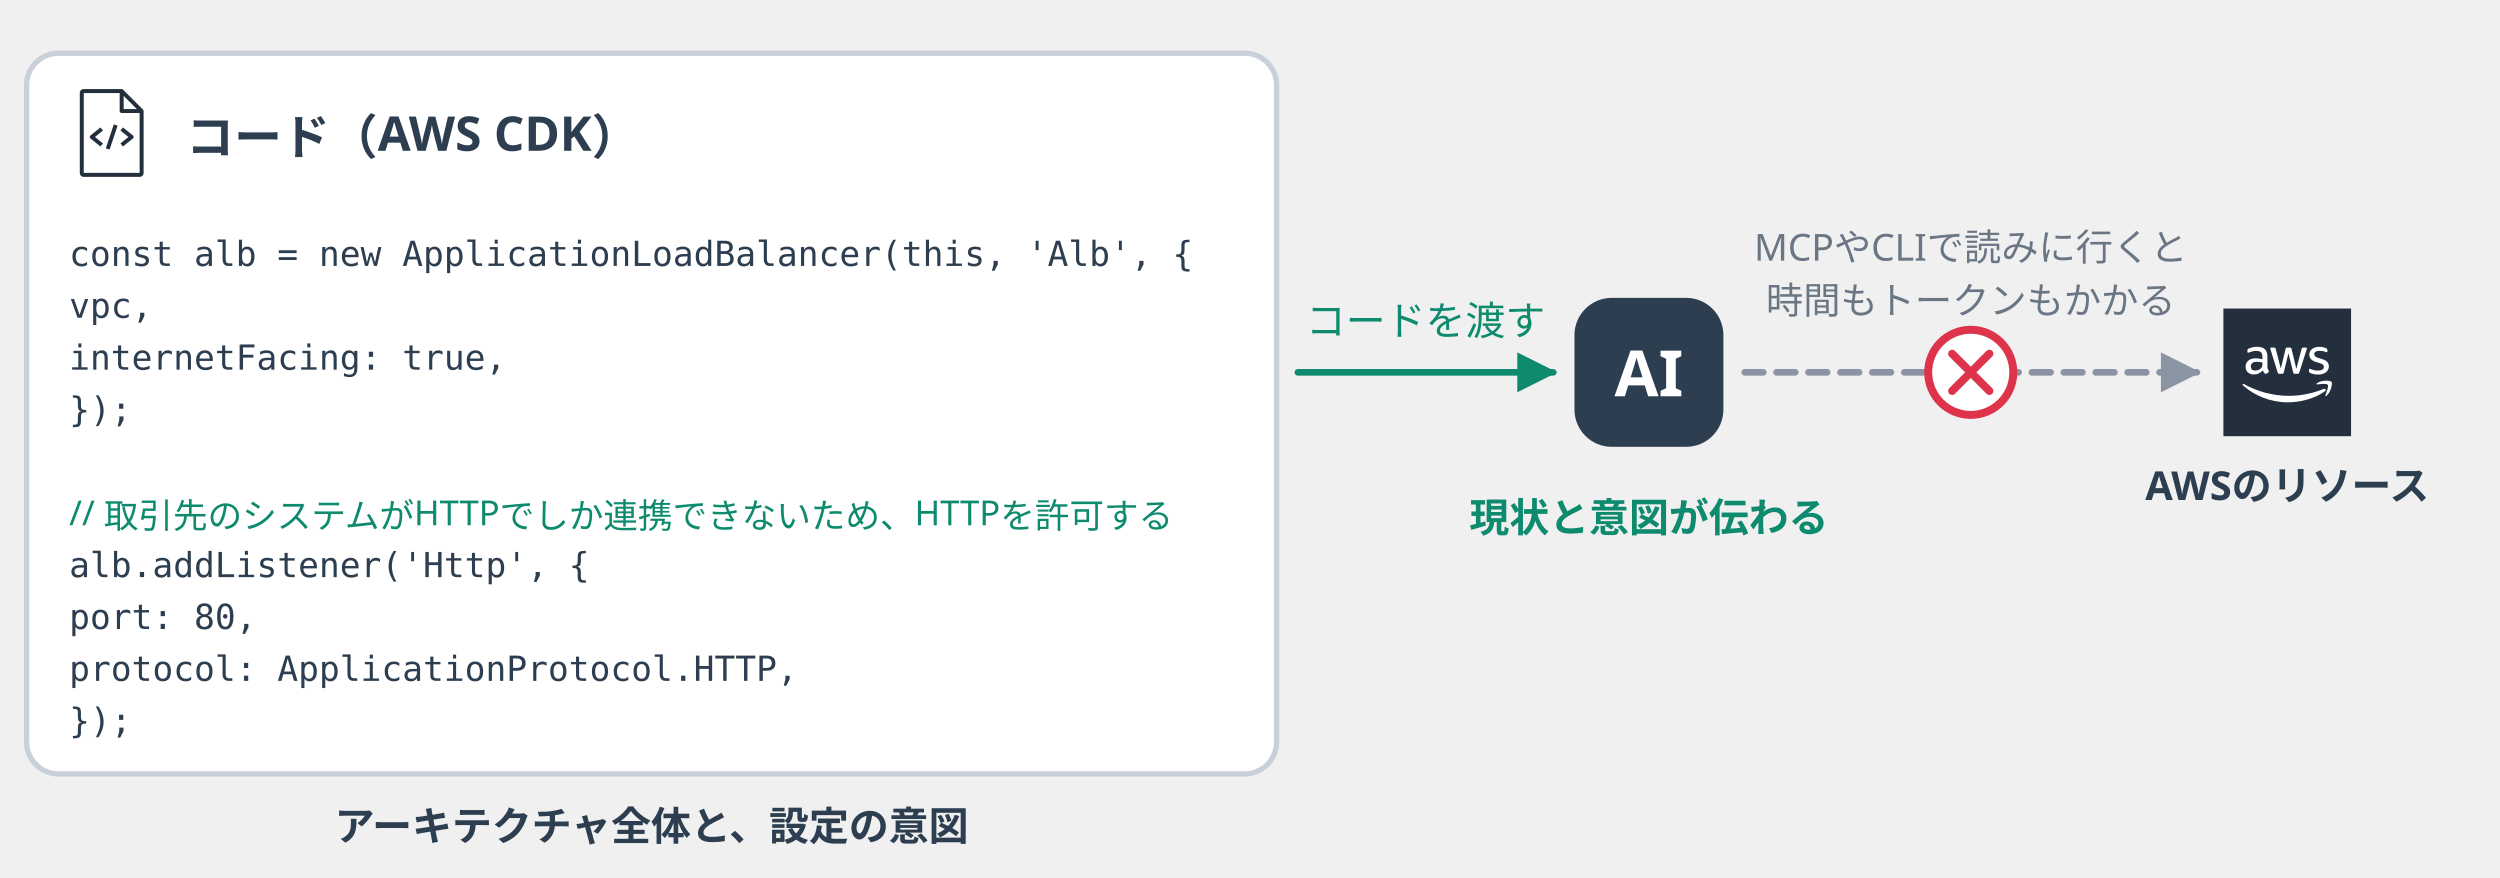
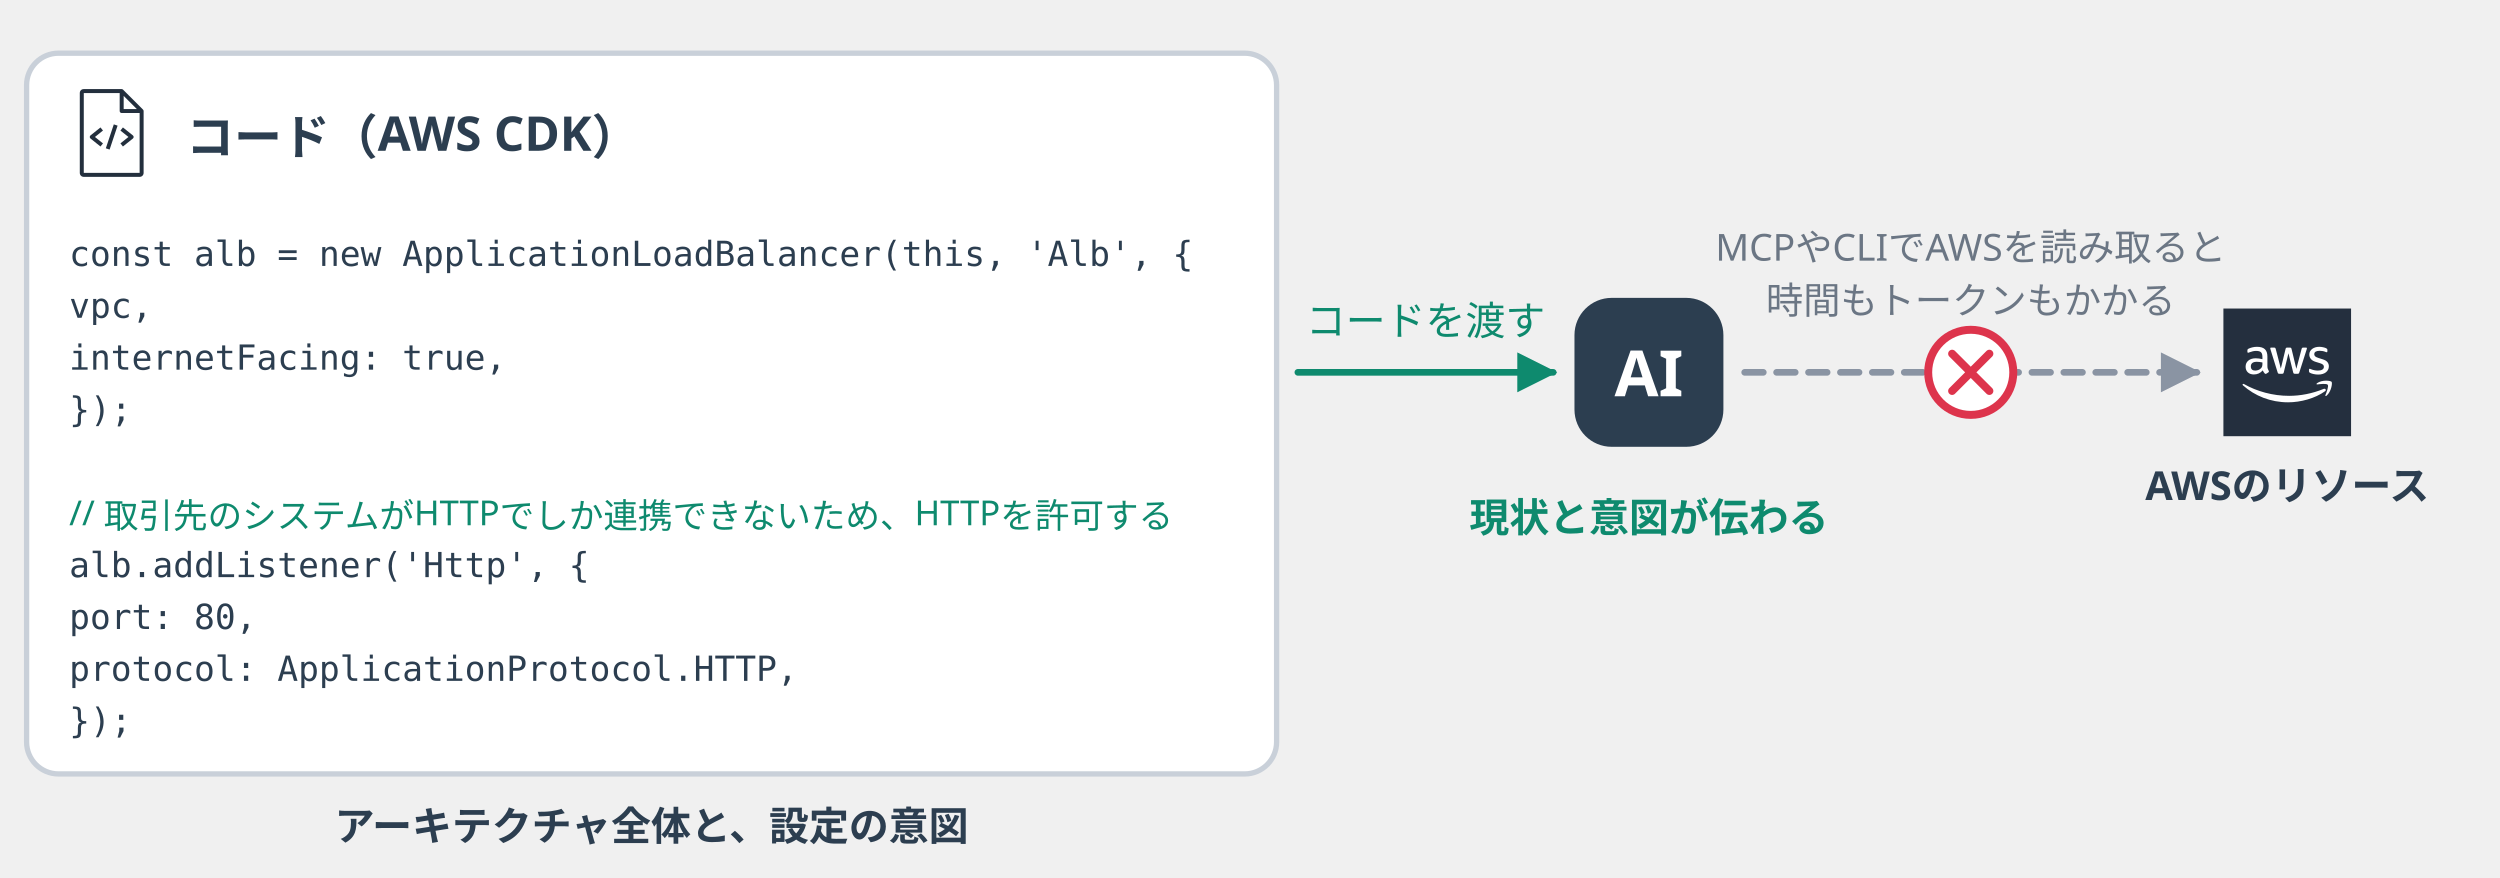
<svg xmlns="http://www.w3.org/2000/svg" viewBox="0 0 940 330" width="100%" role="img" aria-label="CDKのコードにはアーキテクチャ全体と設定の意図が書いてあり、AIにはコードを渡せば伝わる。AWSをMCPやCLIで読みに行くと時間もトークンもかかる">
  <defs>
    <marker id="a-i" viewBox="0 0 10 10" refX="9" refY="5" markerWidth="6" markerHeight="6" orient="auto-start-reverse">
      <path d="M0,0 L10,5 L0,10 z" fill="#2c3e50" />
    </marker>
    <marker id="a-g" viewBox="0 0 10 10" refX="9" refY="5" markerWidth="6" markerHeight="6" orient="auto-start-reverse">
      <path d="M0,0 L10,5 L0,10 z" fill="#0E8A6E" />
    </marker>
    <marker id="a-r" viewBox="0 0 10 10" refX="9" refY="5" markerWidth="6" markerHeight="6" orient="auto-start-reverse">
      <path d="M0,0 L10,5 L0,10 z" fill="#DD344C" />
    </marker>
    <marker id="a-x" viewBox="0 0 10 10" refX="9" refY="5" markerWidth="6" markerHeight="6" orient="auto-start-reverse">
      <path d="M0,0 L10,5 L0,10 z" fill="#8a94a3" />
    </marker>
  </defs>
  <rect x="10" y="20" width="470" height="271.0" rx="12" fill="#ffffff" stroke="#c9d0d9" stroke-width="2" />
  <svg x="24" y="32" width="36" height="36" viewBox="0 0 48 48">
-     <g id="code75-Icon-Resource/General-Resource/Res_Source-Code_48" stroke="none" stroke-width="1" fill="none" fill-rule="evenodd">
-       <path d="M25.052,19.684 L26.948,20.317 L22.948,32.317 L21.052,31.684 L25.052,19.684 Z M34.625,25.22 C34.863,25.409 35,25.697 35,26 C35,26.304 34.863,26.592 34.625,26.781 L29.625,30.781 L28.375,29.22 L32.4,26 L28.375,22.781 L29.625,21.22 L34.625,25.22 Z M19.625,22.781 L15.601,26 L19.625,29.22 L18.375,30.781 L13.375,26.781 C13.138,26.592 13,26.304 13,26 C13,25.697 13.138,25.409 13.375,25.22 L18.375,21.22 L19.625,22.781 Z M10,44 L10.007,4 L28,4 L28,13 C28,13.552 28.448,14 29,14 L38,14 L38,44 L10,44 Z M30,5.414 L36.586,12 L30,12 L30,5.414 Z M39.707,12.293 L29.707,2.293 C29.52,2.105 29.266,2 29,2 L10,2 C8.823,2 8,2.822 8,4 L8,44 C8,45.14 8.86,46 10,46 L38,46 C39.141,46 40,45.14 40,44 L40,13 C40,12.734 39.895,12.48 39.707,12.293 L39.707,12.293 Z" id="code75-Fill-1" fill="#232F3D" />
+     <g id="code70-Icon-Resource/General-Resource/Res_Source-Code_48" stroke="none" stroke-width="1" fill="none" fill-rule="evenodd">
+       <path d="M25.052,19.684 L26.948,20.317 L22.948,32.317 L21.052,31.684 L25.052,19.684 Z M34.625,25.22 C34.863,25.409 35,25.697 35,26 C35,26.304 34.863,26.592 34.625,26.781 L29.625,30.781 L28.375,29.22 L32.4,26 L28.375,22.781 L29.625,21.22 L34.625,25.22 Z M19.625,22.781 L15.601,26 L19.625,29.22 L18.375,30.781 L13.375,26.781 C13.138,26.592 13,26.304 13,26 C13,25.697 13.138,25.409 13.375,25.22 L18.375,21.22 L19.625,22.781 Z M10,44 L10.007,4 L28,4 L28,13 C28,13.552 28.448,14 29,14 L38,14 L38,44 L10,44 Z M30,5.414 L36.586,12 L30,12 L30,5.414 Z M39.707,12.293 L29.707,2.293 C29.52,2.105 29.266,2 29,2 L10,2 C8.823,2 8,2.822 8,4 L8,44 C8,45.14 8.86,46 10,46 L38,46 C39.141,46 40,45.14 40,44 L40,13 C40,12.734 39.895,12.48 39.707,12.293 L39.707,12.293 Z" id="code70-Fill-1" fill="#232F3D" />
    </g>
  </svg>
  <text x="70" y="58" font-family="'Noto Sans JP', 'Hiragino Sans', sans-serif" font-size="18" font-weight="bold" fill="#2c3e50" text-anchor="start">コード（AWS CDK）</text>
  <text x="26" y="100" font-family="'Fira Code', monospace" font-size="13" font-weight="normal" fill="#2c3e50" text-anchor="start">const alb = new ApplicationLoadBalancer(this, 'Alb', {</text>
  <text x="26" y="119.5" font-family="'Fira Code', monospace" font-size="13" font-weight="normal" fill="#2c3e50" text-anchor="start">  vpc,</text>
  <text x="26" y="139.0" font-family="'Fira Code', monospace" font-size="13" font-weight="normal" fill="#2c3e50" text-anchor="start">  internetFacing: true,</text>
  <text x="26" y="158.5" font-family="'Fira Code', monospace" font-size="13" font-weight="normal" fill="#2c3e50" text-anchor="start">});</text>
  <text x="26" y="197.5" font-family="'Noto Sans JP', 'Hiragino Sans', sans-serif" font-size="13" font-weight="normal" fill="#0E8A6E" text-anchor="start">// 取引先のシステムがHTTPでしか連携できないため、HTTPを許可する</text>
  <text x="26" y="217.0" font-family="'Fira Code', monospace" font-size="13" font-weight="normal" fill="#2c3e50" text-anchor="start">alb.addListener('Http', {</text>
  <text x="26" y="236.5" font-family="'Fira Code', monospace" font-size="13" font-weight="normal" fill="#2c3e50" text-anchor="start">  port: 80,</text>
  <text x="26" y="256.0" font-family="'Fira Code', monospace" font-size="13" font-weight="normal" fill="#2c3e50" text-anchor="start">  protocol: ApplicationProtocol.HTTP,</text>
  <text x="26" y="275.5" font-family="'Fira Code', monospace" font-size="13" font-weight="normal" fill="#2c3e50" text-anchor="start">});</text>
  <text x="245" y="316" font-family="'Noto Sans JP', 'Hiragino Sans', sans-serif" font-size="15" font-weight="bold" fill="#2c3e50" text-anchor="middle">アーキテクチャ全体と、設定の意図</text>
  <rect x="592" y="112" width="56" height="56" rx="14" fill="#2c3e50" />
  <text x="620" y="149" font-family="'Noto Sans JP', 'Hiragino Sans', sans-serif" font-size="24" font-weight="bold" fill="#ffffff" text-anchor="middle">AI</text>
  <path d="M488,140 L584,140" fill="none" stroke="#0E8A6E" stroke-width="2.5" stroke-linejoin="round" stroke-linecap="round" marker-end="url(#a-g)" />
  <text x="536" y="126" font-family="'Noto Sans JP', 'Hiragino Sans', sans-serif" font-size="15" font-weight="normal" fill="#0E8A6E" text-anchor="middle">コードを渡す</text>
  <text x="620" y="200" font-family="'Noto Sans JP', 'Hiragino Sans', sans-serif" font-size="15" font-weight="bold" fill="#0E8A6E" text-anchor="middle">現状と意図が伝わる</text>
  <svg x="836" y="116" width="48" height="48" viewBox="0 0 40 40">
-     <g id="cloud76-Icon-Architecture-Group/32/AWS-Cloud-logo_32" stroke="none" stroke-width="1" fill="none" fill-rule="evenodd">
-       <rect id="cloud76-Rectangle" fill="#242F3E" x="0" y="0" width="40" height="40" />
-       <path d="M32.698,23.901 C33.059,24.37 32.298,26.3 31.957,27.164 C31.853,27.426 32.075,27.529 32.307,27.332 C33.82,26.048 34.212,23.357 33.901,22.969 C33.594,22.583 30.95,22.252 29.338,23.401 C29.089,23.578 29.132,23.822 29.407,23.79 C30.315,23.678 32.338,23.433 32.698,23.901 L32.698,23.901 Z M31.856,25.91 C32.374,25.532 31.93,24.969 31.402,25.19 C27.889,26.654 24.075,27.363 20.602,27.363 C15.459,27.363 10.475,25.974 6.446,23.668 C6.094,23.466 5.833,23.823 6.127,24.082 C9.86,27.398 14.796,29.391 20.274,29.391 C24.184,29.391 28.725,28.183 31.856,25.91 L31.856,25.91 Z M29.712,20.695 C29.214,20.695 28.727,20.642 28.253,20.534 C27.777,20.425 27.413,20.302 27.16,20.161 C27.005,20.077 26.908,19.989 26.869,19.903 C26.831,19.815 26.811,19.729 26.811,19.643 L26.811,19.174 C26.811,18.98 26.884,18.881 27.027,18.881 C27.082,18.881 27.14,18.894 27.2,18.914 C27.261,18.937 27.341,18.969 27.441,19.012 C27.761,19.153 28.108,19.26 28.485,19.336 C28.861,19.411 29.236,19.449 29.611,19.449 C30.208,19.449 30.669,19.347 30.995,19.141 C31.322,18.937 31.484,18.646 31.484,18.268 C31.484,18.008 31.399,17.793 31.227,17.619 C31.056,17.445 30.738,17.286 30.275,17.134 L28.9,16.713 C28.203,16.497 27.698,16.184 27.383,15.775 C27.068,15.363 26.911,14.916 26.911,14.428 C26.911,14.041 26.996,13.699 27.169,13.401 C27.339,13.104 27.564,12.851 27.845,12.64 C28.13,12.43 28.459,12.272 28.834,12.162 C29.208,12.055 29.606,12 30.026,12 C30.236,12 30.449,12.014 30.666,12.041 C30.881,12.067 31.085,12.103 31.278,12.146 C31.471,12.191 31.651,12.239 31.816,12.292 C31.982,12.347 32.114,12.401 32.215,12.454 C32.346,12.529 32.439,12.605 32.496,12.681 C32.551,12.756 32.579,12.858 32.579,12.989 L32.579,13.425 C32.579,13.62 32.507,13.716 32.362,13.716 C32.285,13.716 32.165,13.68 31.998,13.604 C31.458,13.365 30.848,13.248 30.177,13.248 C29.635,13.248 29.214,13.334 28.916,13.506 C28.617,13.68 28.468,13.955 28.468,14.333 C28.468,14.591 28.562,14.81 28.751,14.988 C28.939,15.166 29.286,15.336 29.795,15.499 L31.137,15.921 C31.822,16.135 32.311,16.433 32.603,16.809 C32.897,17.188 33.044,17.619 33.044,18.104 C33.044,18.505 32.961,18.864 32.794,19.182 C32.628,19.501 32.399,19.772 32.105,19.999 C31.813,20.226 31.463,20.398 31.054,20.517 C30.644,20.637 30.197,20.695 29.712,20.695 L29.712,20.695 Z M17.547,20.451 C17.381,20.451 17.26,20.424 17.182,20.364 C17.104,20.303 17.038,20.183 16.983,19.999 L14.761,12.842 C14.708,12.658 14.679,12.535 14.679,12.471 C14.679,12.32 14.757,12.244 14.912,12.244 L15.839,12.244 C16.016,12.244 16.14,12.274 16.213,12.334 C16.284,12.392 16.347,12.512 16.402,12.698 L17.993,18.818 L19.47,12.698 C19.514,12.512 19.574,12.392 19.651,12.334 C19.728,12.274 19.855,12.244 20.031,12.244 L20.796,12.244 C20.971,12.244 21.098,12.274 21.176,12.334 C21.253,12.392 21.314,12.512 21.358,12.698 L22.851,18.899 L24.491,12.698 C24.546,12.512 24.609,12.392 24.681,12.334 C24.754,12.274 24.877,12.244 25.054,12.244 L25.932,12.244 C26.088,12.244 26.165,12.32 26.165,12.471 C26.165,12.512 26.158,12.562 26.149,12.615 C26.136,12.671 26.116,12.746 26.081,12.842 L23.795,19.999 C23.74,20.183 23.673,20.303 23.595,20.364 C23.518,20.424 23.396,20.451 23.231,20.451 L22.418,20.451 C22.242,20.451 22.115,20.421 22.038,20.357 C21.961,20.292 21.9,20.166 21.856,19.984 L20.38,14.024 L18.923,19.984 C18.879,20.166 18.817,20.292 18.74,20.357 C18.662,20.421 18.536,20.451 18.359,20.451 L17.547,20.451 Z M9.939,19.449 C10.25,19.449 10.575,19.392 10.918,19.279 C11.26,19.165 11.558,18.969 11.812,18.687 C11.968,18.515 12.074,18.318 12.136,18.096 C12.196,17.876 12.225,17.609 12.225,17.295 L12.225,16.907 C11.951,16.842 11.661,16.791 11.356,16.753 C11.052,16.716 10.757,16.696 10.469,16.696 C9.84,16.696 9.369,16.82 9.061,17.069 C8.752,17.317 8.596,17.672 8.596,18.139 C8.596,18.57 8.713,18.895 8.945,19.117 C9.177,19.339 9.509,19.449 9.939,19.449 L9.939,19.449 Z M13.785,18.041 C13.785,18.386 13.82,18.66 13.892,18.866 C13.965,19.072 14.067,19.294 14.199,19.53 C14.243,19.606 14.265,19.676 14.265,19.739 C14.265,19.838 14.204,19.93 14.083,20.015 L13.486,20.405 C13.398,20.458 13.315,20.486 13.238,20.486 C13.137,20.486 13.044,20.443 12.956,20.357 C12.822,20.226 12.71,20.084 12.617,19.927 C12.521,19.771 12.425,19.588 12.326,19.383 C11.585,20.236 10.658,20.663 9.542,20.663 C8.746,20.663 8.116,20.443 7.651,19.999 C7.188,19.557 6.956,18.963 6.956,18.219 C6.956,17.432 7.243,16.796 7.819,16.316 C8.392,15.836 9.167,15.595 10.138,15.595 C10.459,15.595 10.793,15.62 11.141,15.668 C11.488,15.716 11.851,15.785 12.225,15.871 L12.225,15.192 C12.225,14.49 12.078,13.996 11.779,13.709 C11.481,13.423 10.968,13.281 10.239,13.281 C9.906,13.281 9.566,13.32 9.218,13.401 C8.871,13.482 8.53,13.587 8.199,13.716 C8.044,13.781 7.933,13.822 7.868,13.838 C7.802,13.854 7.752,13.862 7.719,13.862 C7.587,13.862 7.519,13.766 7.519,13.57 L7.519,13.118 C7.519,12.966 7.543,12.858 7.587,12.795 C7.631,12.729 7.719,12.664 7.852,12.6 C8.183,12.437 8.581,12.297 9.044,12.179 C9.509,12.06 10,12 10.52,12 C11.646,12 12.472,12.253 12.997,12.753 C13.521,13.255 13.785,14.013 13.785,15.028 L13.785,18.041 Z" id="cloud76-Fill-1" fill="#FFFFFF" />
+     <g id="cloud71-Icon-Architecture-Group/32/AWS-Cloud-logo_32" stroke="none" stroke-width="1" fill="none" fill-rule="evenodd">
+       <rect id="cloud71-Rectangle" fill="#242F3E" x="0" y="0" width="40" height="40" />
+       <path d="M32.698,23.901 C33.059,24.37 32.298,26.3 31.957,27.164 C31.853,27.426 32.075,27.529 32.307,27.332 C33.82,26.048 34.212,23.357 33.901,22.969 C33.594,22.583 30.95,22.252 29.338,23.401 C29.089,23.578 29.132,23.822 29.407,23.79 C30.315,23.678 32.338,23.433 32.698,23.901 L32.698,23.901 Z M31.856,25.91 C32.374,25.532 31.93,24.969 31.402,25.19 C27.889,26.654 24.075,27.363 20.602,27.363 C15.459,27.363 10.475,25.974 6.446,23.668 C6.094,23.466 5.833,23.823 6.127,24.082 C9.86,27.398 14.796,29.391 20.274,29.391 C24.184,29.391 28.725,28.183 31.856,25.91 L31.856,25.91 Z M29.712,20.695 C29.214,20.695 28.727,20.642 28.253,20.534 C27.777,20.425 27.413,20.302 27.16,20.161 C27.005,20.077 26.908,19.989 26.869,19.903 C26.831,19.815 26.811,19.729 26.811,19.643 L26.811,19.174 C26.811,18.98 26.884,18.881 27.027,18.881 C27.082,18.881 27.14,18.894 27.2,18.914 C27.261,18.937 27.341,18.969 27.441,19.012 C27.761,19.153 28.108,19.26 28.485,19.336 C28.861,19.411 29.236,19.449 29.611,19.449 C30.208,19.449 30.669,19.347 30.995,19.141 C31.322,18.937 31.484,18.646 31.484,18.268 C31.484,18.008 31.399,17.793 31.227,17.619 C31.056,17.445 30.738,17.286 30.275,17.134 L28.9,16.713 C28.203,16.497 27.698,16.184 27.383,15.775 C27.068,15.363 26.911,14.916 26.911,14.428 C26.911,14.041 26.996,13.699 27.169,13.401 C27.339,13.104 27.564,12.851 27.845,12.64 C28.13,12.43 28.459,12.272 28.834,12.162 C29.208,12.055 29.606,12 30.026,12 C30.236,12 30.449,12.014 30.666,12.041 C30.881,12.067 31.085,12.103 31.278,12.146 C31.471,12.191 31.651,12.239 31.816,12.292 C31.982,12.347 32.114,12.401 32.215,12.454 C32.346,12.529 32.439,12.605 32.496,12.681 C32.551,12.756 32.579,12.858 32.579,12.989 L32.579,13.425 C32.579,13.62 32.507,13.716 32.362,13.716 C32.285,13.716 32.165,13.68 31.998,13.604 C31.458,13.365 30.848,13.248 30.177,13.248 C29.635,13.248 29.214,13.334 28.916,13.506 C28.617,13.68 28.468,13.955 28.468,14.333 C28.468,14.591 28.562,14.81 28.751,14.988 C28.939,15.166 29.286,15.336 29.795,15.499 L31.137,15.921 C31.822,16.135 32.311,16.433 32.603,16.809 C32.897,17.188 33.044,17.619 33.044,18.104 C33.044,18.505 32.961,18.864 32.794,19.182 C32.628,19.501 32.399,19.772 32.105,19.999 C31.813,20.226 31.463,20.398 31.054,20.517 C30.644,20.637 30.197,20.695 29.712,20.695 L29.712,20.695 Z M17.547,20.451 C17.381,20.451 17.26,20.424 17.182,20.364 C17.104,20.303 17.038,20.183 16.983,19.999 L14.761,12.842 C14.708,12.658 14.679,12.535 14.679,12.471 C14.679,12.32 14.757,12.244 14.912,12.244 L15.839,12.244 C16.016,12.244 16.14,12.274 16.213,12.334 C16.284,12.392 16.347,12.512 16.402,12.698 L17.993,18.818 L19.47,12.698 C19.514,12.512 19.574,12.392 19.651,12.334 C19.728,12.274 19.855,12.244 20.031,12.244 L20.796,12.244 C20.971,12.244 21.098,12.274 21.176,12.334 C21.253,12.392 21.314,12.512 21.358,12.698 L22.851,18.899 L24.491,12.698 C24.546,12.512 24.609,12.392 24.681,12.334 C24.754,12.274 24.877,12.244 25.054,12.244 L25.932,12.244 C26.088,12.244 26.165,12.32 26.165,12.471 C26.165,12.512 26.158,12.562 26.149,12.615 C26.136,12.671 26.116,12.746 26.081,12.842 L23.795,19.999 C23.74,20.183 23.673,20.303 23.595,20.364 C23.518,20.424 23.396,20.451 23.231,20.451 L22.418,20.451 C22.242,20.451 22.115,20.421 22.038,20.357 C21.961,20.292 21.9,20.166 21.856,19.984 L20.38,14.024 L18.923,19.984 C18.879,20.166 18.817,20.292 18.74,20.357 C18.662,20.421 18.536,20.451 18.359,20.451 L17.547,20.451 Z M9.939,19.449 C10.25,19.449 10.575,19.392 10.918,19.279 C11.26,19.165 11.558,18.969 11.812,18.687 C11.968,18.515 12.074,18.318 12.136,18.096 C12.196,17.876 12.225,17.609 12.225,17.295 L12.225,16.907 C11.951,16.842 11.661,16.791 11.356,16.753 C11.052,16.716 10.757,16.696 10.469,16.696 C9.84,16.696 9.369,16.82 9.061,17.069 C8.752,17.317 8.596,17.672 8.596,18.139 C8.596,18.57 8.713,18.895 8.945,19.117 C9.177,19.339 9.509,19.449 9.939,19.449 L9.939,19.449 Z M13.785,18.041 C13.785,18.386 13.82,18.66 13.892,18.866 C13.965,19.072 14.067,19.294 14.199,19.53 C14.243,19.606 14.265,19.676 14.265,19.739 C14.265,19.838 14.204,19.93 14.083,20.015 L13.486,20.405 C13.398,20.458 13.315,20.486 13.238,20.486 C13.137,20.486 13.044,20.443 12.956,20.357 C12.822,20.226 12.71,20.084 12.617,19.927 C12.521,19.771 12.425,19.588 12.326,19.383 C11.585,20.236 10.658,20.663 9.542,20.663 C8.746,20.663 8.116,20.443 7.651,19.999 C7.188,19.557 6.956,18.963 6.956,18.219 C6.956,17.432 7.243,16.796 7.819,16.316 C8.392,15.836 9.167,15.595 10.138,15.595 C10.459,15.595 10.793,15.62 11.141,15.668 C11.488,15.716 11.851,15.785 12.225,15.871 L12.225,15.192 C12.225,14.49 12.078,13.996 11.779,13.709 C11.481,13.423 10.968,13.281 10.239,13.281 C9.906,13.281 9.566,13.32 9.218,13.401 C8.871,13.482 8.53,13.587 8.199,13.716 C8.044,13.781 7.933,13.822 7.868,13.838 C7.802,13.854 7.752,13.862 7.719,13.862 C7.587,13.862 7.519,13.766 7.519,13.57 L7.519,13.118 C7.519,12.966 7.543,12.858 7.587,12.795 C7.631,12.729 7.719,12.664 7.852,12.6 C8.183,12.437 8.581,12.297 9.044,12.179 C9.509,12.06 10,12 10.52,12 C11.646,12 12.472,12.253 12.997,12.753 C13.521,13.255 13.785,14.013 13.785,15.028 L13.785,18.041 Z" id="cloud71-Fill-1" fill="#FFFFFF" />
    </g>
  </svg>
  <text x="860" y="188" font-family="'Noto Sans JP', 'Hiragino Sans', sans-serif" font-size="15" font-weight="bold" fill="#2c3e50" text-anchor="middle">AWSのリソース</text>
  <path d="M656,140 L826,140" fill="none" stroke="#8a94a3" stroke-width="2.5" stroke-dasharray="7 5" stroke-linejoin="round" stroke-linecap="round" marker-end="url(#a-x)" />
  <circle cx="741" cy="140" r="16" fill="#ffffff" stroke="#DD344C" stroke-width="3" />
  <path d="M734,133 L748,147 M748,133 L734,147" stroke="#DD344C" stroke-width="3" stroke-linecap="round" />
-   <text x="741" y="98" font-family="'Noto Sans JP', 'Hiragino Sans', sans-serif" font-size="14" font-weight="normal" fill="#6b7684" text-anchor="middle">MCPやCLIで読みに行くと</text>
+   <text x="741" y="98" font-family="'Noto Sans JP', 'Hiragino Sans', sans-serif" font-size="14" font-weight="normal" fill="#6b7684" text-anchor="middle">MCPやCLIでAWSを読み取ると</text>
  <text x="741" y="118" font-family="'Noto Sans JP', 'Hiragino Sans', sans-serif" font-size="14" font-weight="normal" fill="#6b7684" text-anchor="middle">時間もトークンもかかる</text>
</svg>
